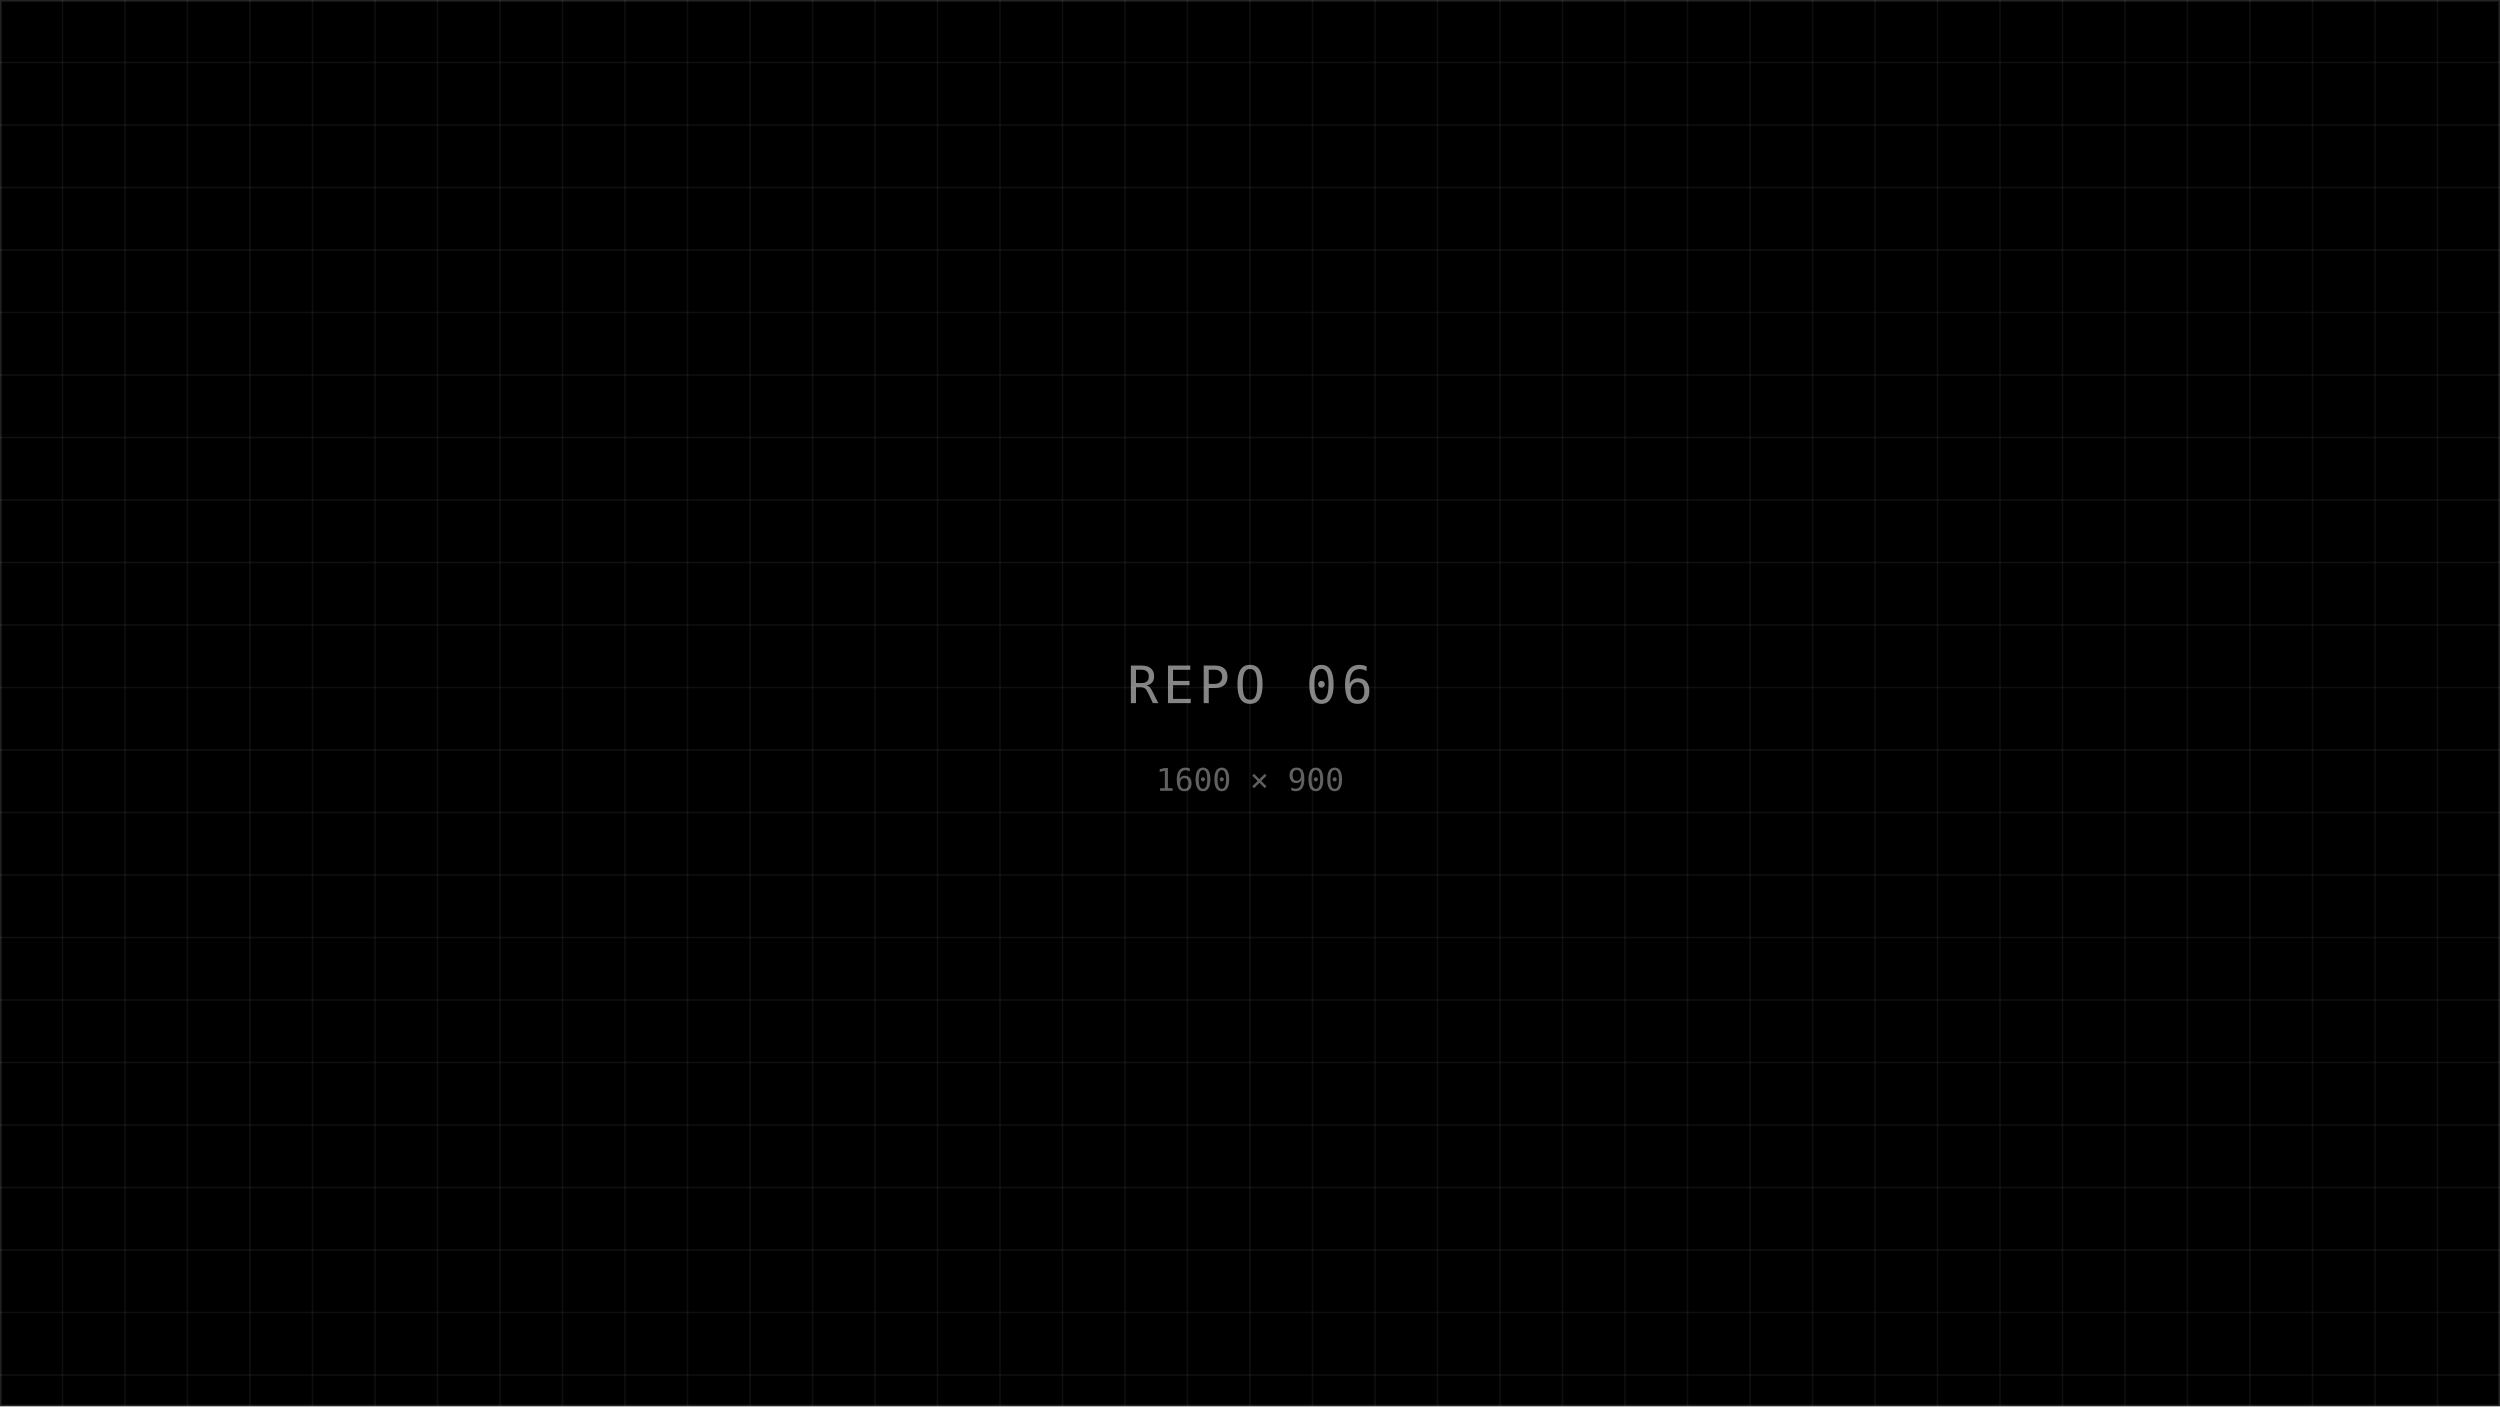
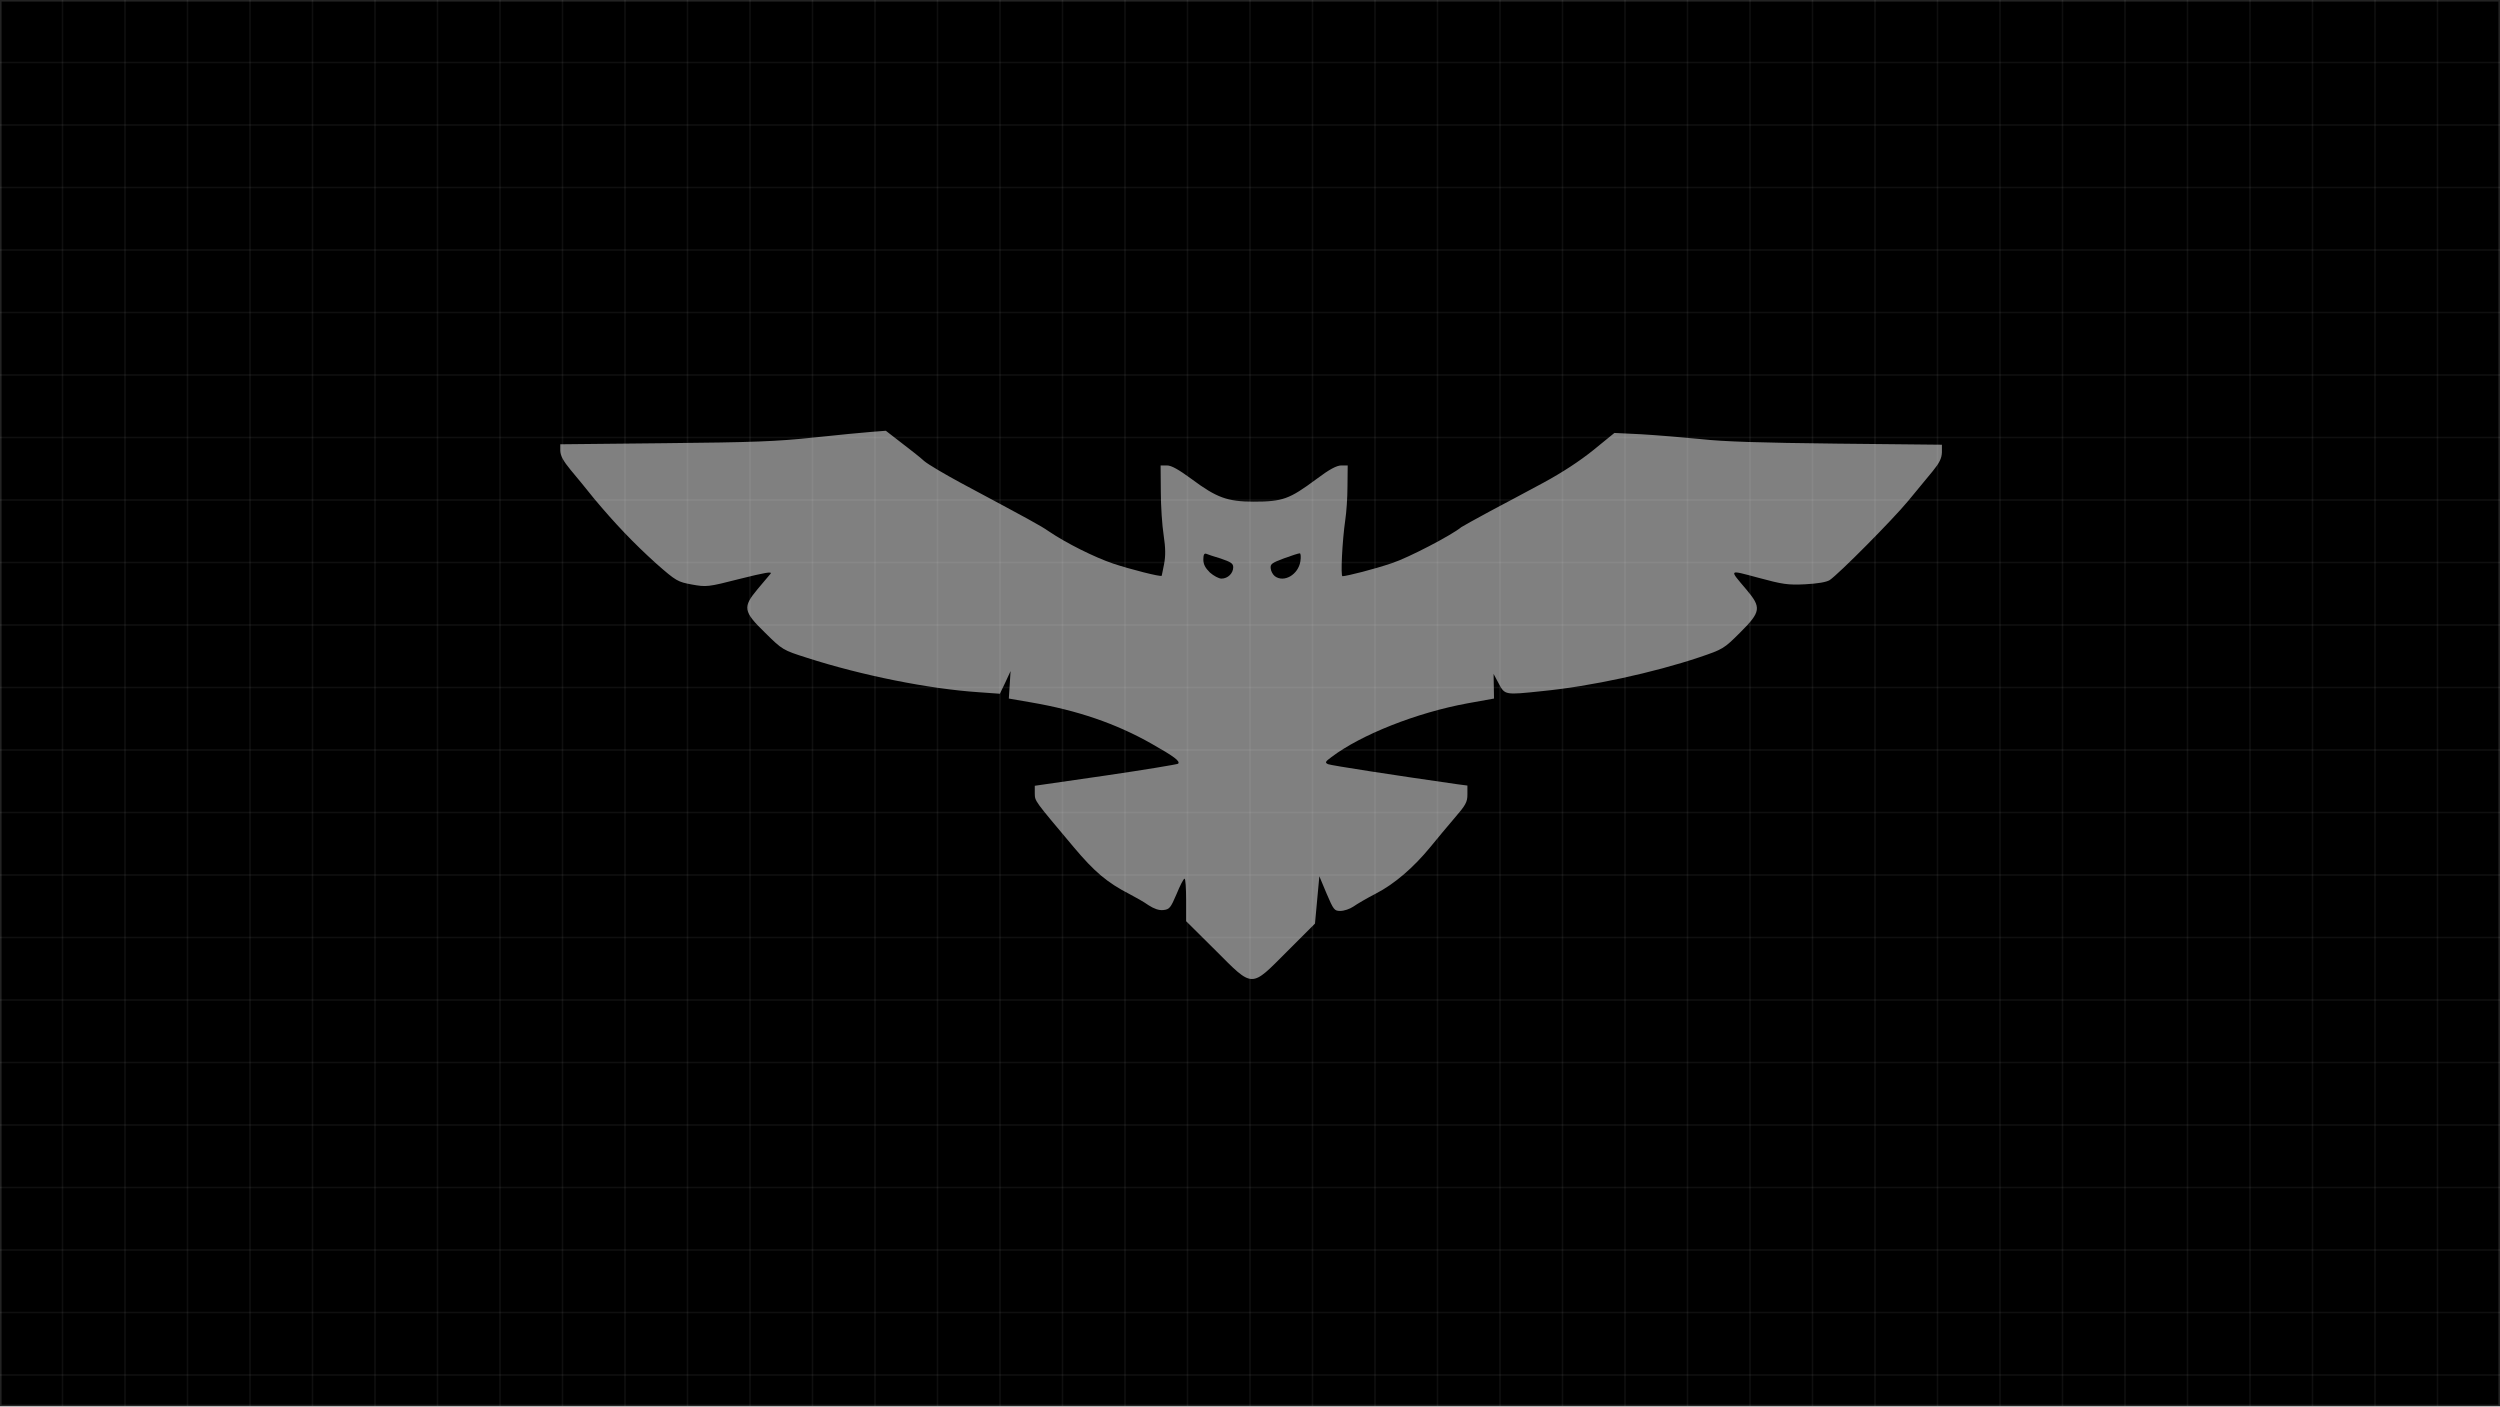
<svg xmlns="http://www.w3.org/2000/svg" width="1600" height="900" viewBox="0 0 1600 900">
  <rect width="1600" height="900" fill="#000" />
  <g stroke="rgba(255,255,255,0.06)" stroke-width="1">
    <line x1="40" y1="0" x2="40" y2="900" />
    <line x1="80" y1="0" x2="80" y2="900" />
    <line x1="120" y1="0" x2="120" y2="900" />
    <line x1="160" y1="0" x2="160" y2="900" />
    <line x1="200" y1="0" x2="200" y2="900" />
    <line x1="240" y1="0" x2="240" y2="900" />
    <line x1="280" y1="0" x2="280" y2="900" />
    <line x1="320" y1="0" x2="320" y2="900" />
    <line x1="360" y1="0" x2="360" y2="900" />
    <line x1="400" y1="0" x2="400" y2="900" />
    <line x1="440" y1="0" x2="440" y2="900" />
    <line x1="480" y1="0" x2="480" y2="900" />
    <line x1="520" y1="0" x2="520" y2="900" />
    <line x1="560" y1="0" x2="560" y2="900" />
    <line x1="600" y1="0" x2="600" y2="900" />
    <line x1="640" y1="0" x2="640" y2="900" />
    <line x1="680" y1="0" x2="680" y2="900" />
    <line x1="720" y1="0" x2="720" y2="900" />
    <line x1="760" y1="0" x2="760" y2="900" />
    <line x1="800" y1="0" x2="800" y2="900" />
    <line x1="840" y1="0" x2="840" y2="900" />
    <line x1="880" y1="0" x2="880" y2="900" />
    <line x1="920" y1="0" x2="920" y2="900" />
    <line x1="960" y1="0" x2="960" y2="900" />
    <line x1="1000" y1="0" x2="1000" y2="900" />
    <line x1="1040" y1="0" x2="1040" y2="900" />
    <line x1="1080" y1="0" x2="1080" y2="900" />
    <line x1="1120" y1="0" x2="1120" y2="900" />
    <line x1="1160" y1="0" x2="1160" y2="900" />
    <line x1="1200" y1="0" x2="1200" y2="900" />
    <line x1="1240" y1="0" x2="1240" y2="900" />
    <line x1="1280" y1="0" x2="1280" y2="900" />
    <line x1="1320" y1="0" x2="1320" y2="900" />
    <line x1="1360" y1="0" x2="1360" y2="900" />
    <line x1="1400" y1="0" x2="1400" y2="900" />
    <line x1="1440" y1="0" x2="1440" y2="900" />
    <line x1="1480" y1="0" x2="1480" y2="900" />
    <line x1="1520" y1="0" x2="1520" y2="900" />
    <line x1="1560" y1="0" x2="1560" y2="900" />
    <line x1="0" y1="40" x2="1600" y2="40" />
    <line x1="0" y1="80" x2="1600" y2="80" />
    <line x1="0" y1="120" x2="1600" y2="120" />
    <line x1="0" y1="160" x2="1600" y2="160" />
    <line x1="0" y1="200" x2="1600" y2="200" />
    <line x1="0" y1="240" x2="1600" y2="240" />
    <line x1="0" y1="280" x2="1600" y2="280" />
    <line x1="0" y1="320" x2="1600" y2="320" />
    <line x1="0" y1="360" x2="1600" y2="360" />
    <line x1="0" y1="400" x2="1600" y2="400" />
    <line x1="0" y1="440" x2="1600" y2="440" />
    <line x1="0" y1="480" x2="1600" y2="480" />
    <line x1="0" y1="520" x2="1600" y2="520" />
    <line x1="0" y1="560" x2="1600" y2="560" />
    <line x1="0" y1="600" x2="1600" y2="600" />
    <line x1="0" y1="640" x2="1600" y2="640" />
    <line x1="0" y1="680" x2="1600" y2="680" />
    <line x1="0" y1="720" x2="1600" y2="720" />
    <line x1="0" y1="760" x2="1600" y2="760" />
    <line x1="0" y1="800" x2="1600" y2="800" />
    <line x1="0" y1="840" x2="1600" y2="840" />
    <line x1="0" y1="880" x2="1600" y2="880" />
  </g>
  <rect x="0.5" y="0.5" width="1599" height="899" fill="none" stroke="rgba(255,255,255,0.14)" />
-   <text x="800.0" y="450.0" fill="rgba(255,255,255,0.52)" font-family="monospace" font-size="33" letter-spacing="3" text-anchor="middle">REPO 06</text>
-   <text x="800.0" y="506.1" fill="rgba(255,255,255,0.38)" font-family="monospace" font-size="20" text-anchor="middle">1600 × 900</text>
+   <g opacity="0.5" transform="translate(103.6 -215.7) scale(1.3956)">
+     <path fill="#ffffff" d="M483 590.2 l-13.3 -13.2 0 -9.8 c0 -5.3 -0.3 -9.7 -0.7 -9.7 -0.5 0 -2.1 3.2 -3.7 7.1 -2.7 6.3 -3.2 7 -6.1 7.3 -2 0.2 -4.2 -0.6 -6.7 -2.2 -2.1 -1.5 -6 -3.7 -8.7 -5.1 -10.3 -5.3 -16.1 -10.2 -25.6 -21.5 -18.3 -21.8 -17.8 -21 -17.9 -24.7 l0 -3.5 32.5 -4.7 c17.8 -2.6 32.7 -5.1 33.2 -5.4 1.2 -1.1 -1.9 -3.4 -12 -9.1 -16.5 -9.4 -34.3 -15.4 -55.2 -19 l-10.4 -1.8 0.4 -6.3 0.4 -6.3 -2.4 5.2 -2.5 5.2 -9.7 -0.7 c-22.7 -1.5 -53.7 -7.7 -78.8 -15.8 -11 -3.5 -11.2 -3.6 -19.1 -11.4 -10.2 -9.9 -10.4 -11.8 -3.5 -20.1 2.5 -3 5.2 -6.2 5.9 -7 1 -1.2 -2.4 -0.6 -14 2.3 -14.8 3.8 -15.4 3.8 -22.1 2.6 -6.4 -1.2 -7.1 -1.5 -16.3 -9.6 -10.4 -9.4 -18.8 -18.2 -28.5 -29.8 -3.4 -4.3 -8.3 -10.2 -10.8 -13.2 -3.3 -4 -4.6 -6.4 -4.7 -8.7 l0 -3 48 -0.5 c40.7 -0.4 51.3 -0.8 68.2 -2.6 11 -1.2 22.9 -2.3 26.6 -2.6 l6.5 -0.5 7.1 5.5 c3.9 3 8.7 6.7 10.5 8.4 1.9 1.6 9.4 6 16.6 9.9 32.3 17.3 36.6 19.6 40.5 22.3 8.1 5.5 21 11.9 29.5 14.8 7.8 2.6 21.9 6.2 22.3 5.6 0 -0.2 0.6 -2.5 1.1 -5.4 0.7 -3.6 0.7 -7.3 -0.2 -13.2 -0.7 -4.4 -1.3 -13.5 -1.3 -20 l-0.1 -12 2.9 0 c2.1 0 5.4 1.9 11.4 6.3 11.4 8.5 16.4 10.3 28.3 10.3 13.4 0 16.4 -1.1 28.8 -10.3 6.1 -4.6 9.4 -6.3 11.5 -6.3 l2.9 0 -0.1 9.6 c0 5.2 -0.5 12.1 -1 15.3 -1.4 9.7 -2.2 25.9 -1.3 25.9 2.2 -0.1 14.5 -3.2 22.7 -6 7.4 -2.4 27.5 -12.9 31.8 -16.5 0.6 -0.4 6.3 -3.6 12.8 -7.1 6.4 -3.4 17.7 -9.4 24.9 -13.3 8.5 -4.6 16.6 -9.9 22.8 -14.9 l9.7 -7.9 12.3 0.6 c6.8 0.4 19 1.4 27.1 2.2 10.7 1.2 27.5 1.7 62.8 2.1 l48 0.5 0 3.5 c-0.1 2.7 -1.1 4.8 -4.2 8.6 -2.2 2.7 -7.3 8.9 -11.3 13.7 -7.2 8.7 -31.8 33.5 -36 36.3 -1.5 0.9 -5.4 1.6 -11.2 1.9 -8 0.4 -10.4 0 -21.5 -3 -13.9 -3.7 -13.5 -4.1 -5.4 5.5 6.9 8.2 6.6 10.1 -2.9 19.6 -7.5 7.5 -7.9 7.7 -18.8 11.4 -20.9 7 -49.6 13.3 -72.1 15.5 -17 1.8 -17 1.8 -19.8 -3.4 l-2.4 -4.5 0.1 5.6 0.1 5.7 -12.2 2.2 c-23.4 4.3 -48.8 14.4 -62.3 24.6 -3 2.2 -3.1 2.6 -1.6 3.3 1.5 0.6 30.6 5.1 59.3 9.2 l4.6 0.6 0 4.1 c0 3.5 -0.8 4.9 -5.9 10.8 -3.2 3.8 -8.3 9.8 -11.1 13.3 -7.7 9.4 -16.4 16.9 -24.9 21.3 -4.1 2.1 -8.7 4.8 -10.4 6 -1.6 1.1 -4.3 2 -6 2 -2.7 0 -3.1 -0.5 -6.3 -8 l-3.3 -7.9 -1 10.8 -1 10.9 -12.7 12.7 c-17 17 -15.4 17.1 -33.1 -0.6z" />
+     <path fill="#000000" d="M480.6 417.1 c-2.1 -2.1 -3 -3.7 -3 -6 0 -2.1 0.4 -2.9 1.3 -2.6 0.6 0.3 3.7 1.3 6.7 2.2 4.6 1.6 5.7 2.2 5.7 4 0 2.7 -2.4 5.2 -5.4 5.2 -1.2 0 -3.6 -1.3 -5.3 -2.8z" />
+     <path fill="#000000" d="M510.4 418.8 c-0.9 -0.7 -1.8 -2.3 -1.9 -3.5 -0.3 -2.1 0.5 -2.6 6.1 -4.7 3.5 -1.3 6.7 -2.3 7.2 -2.3 0.5 0 0.6 1.7 0.3 3.7 -1 6.1 -7.5 9.9 -11.7 6.8z" />
+   </g>
</svg>
